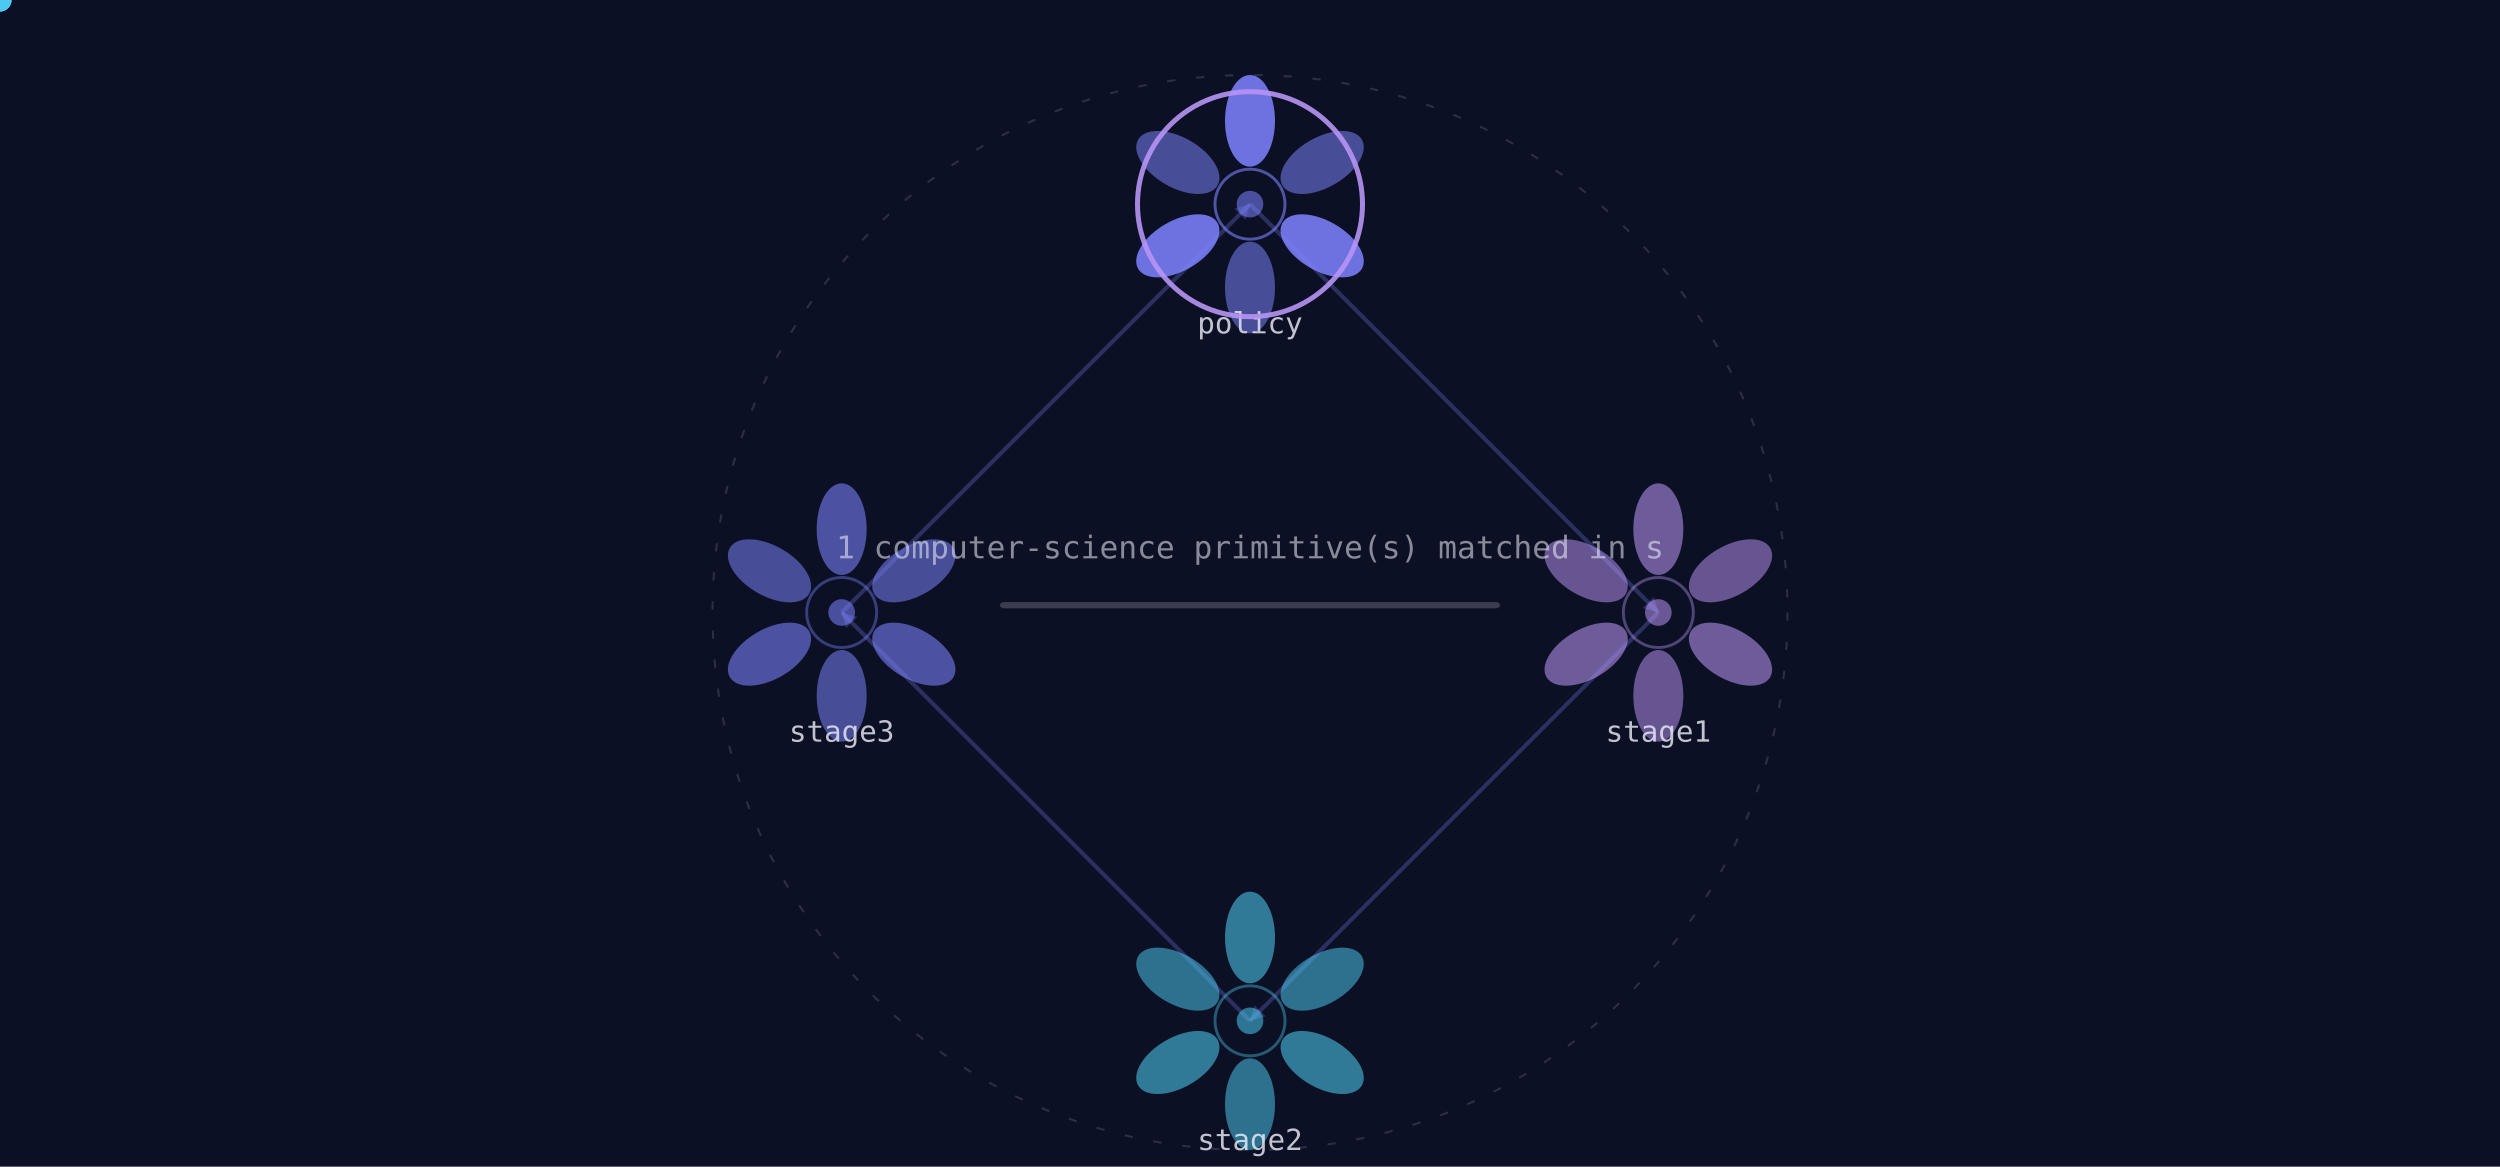
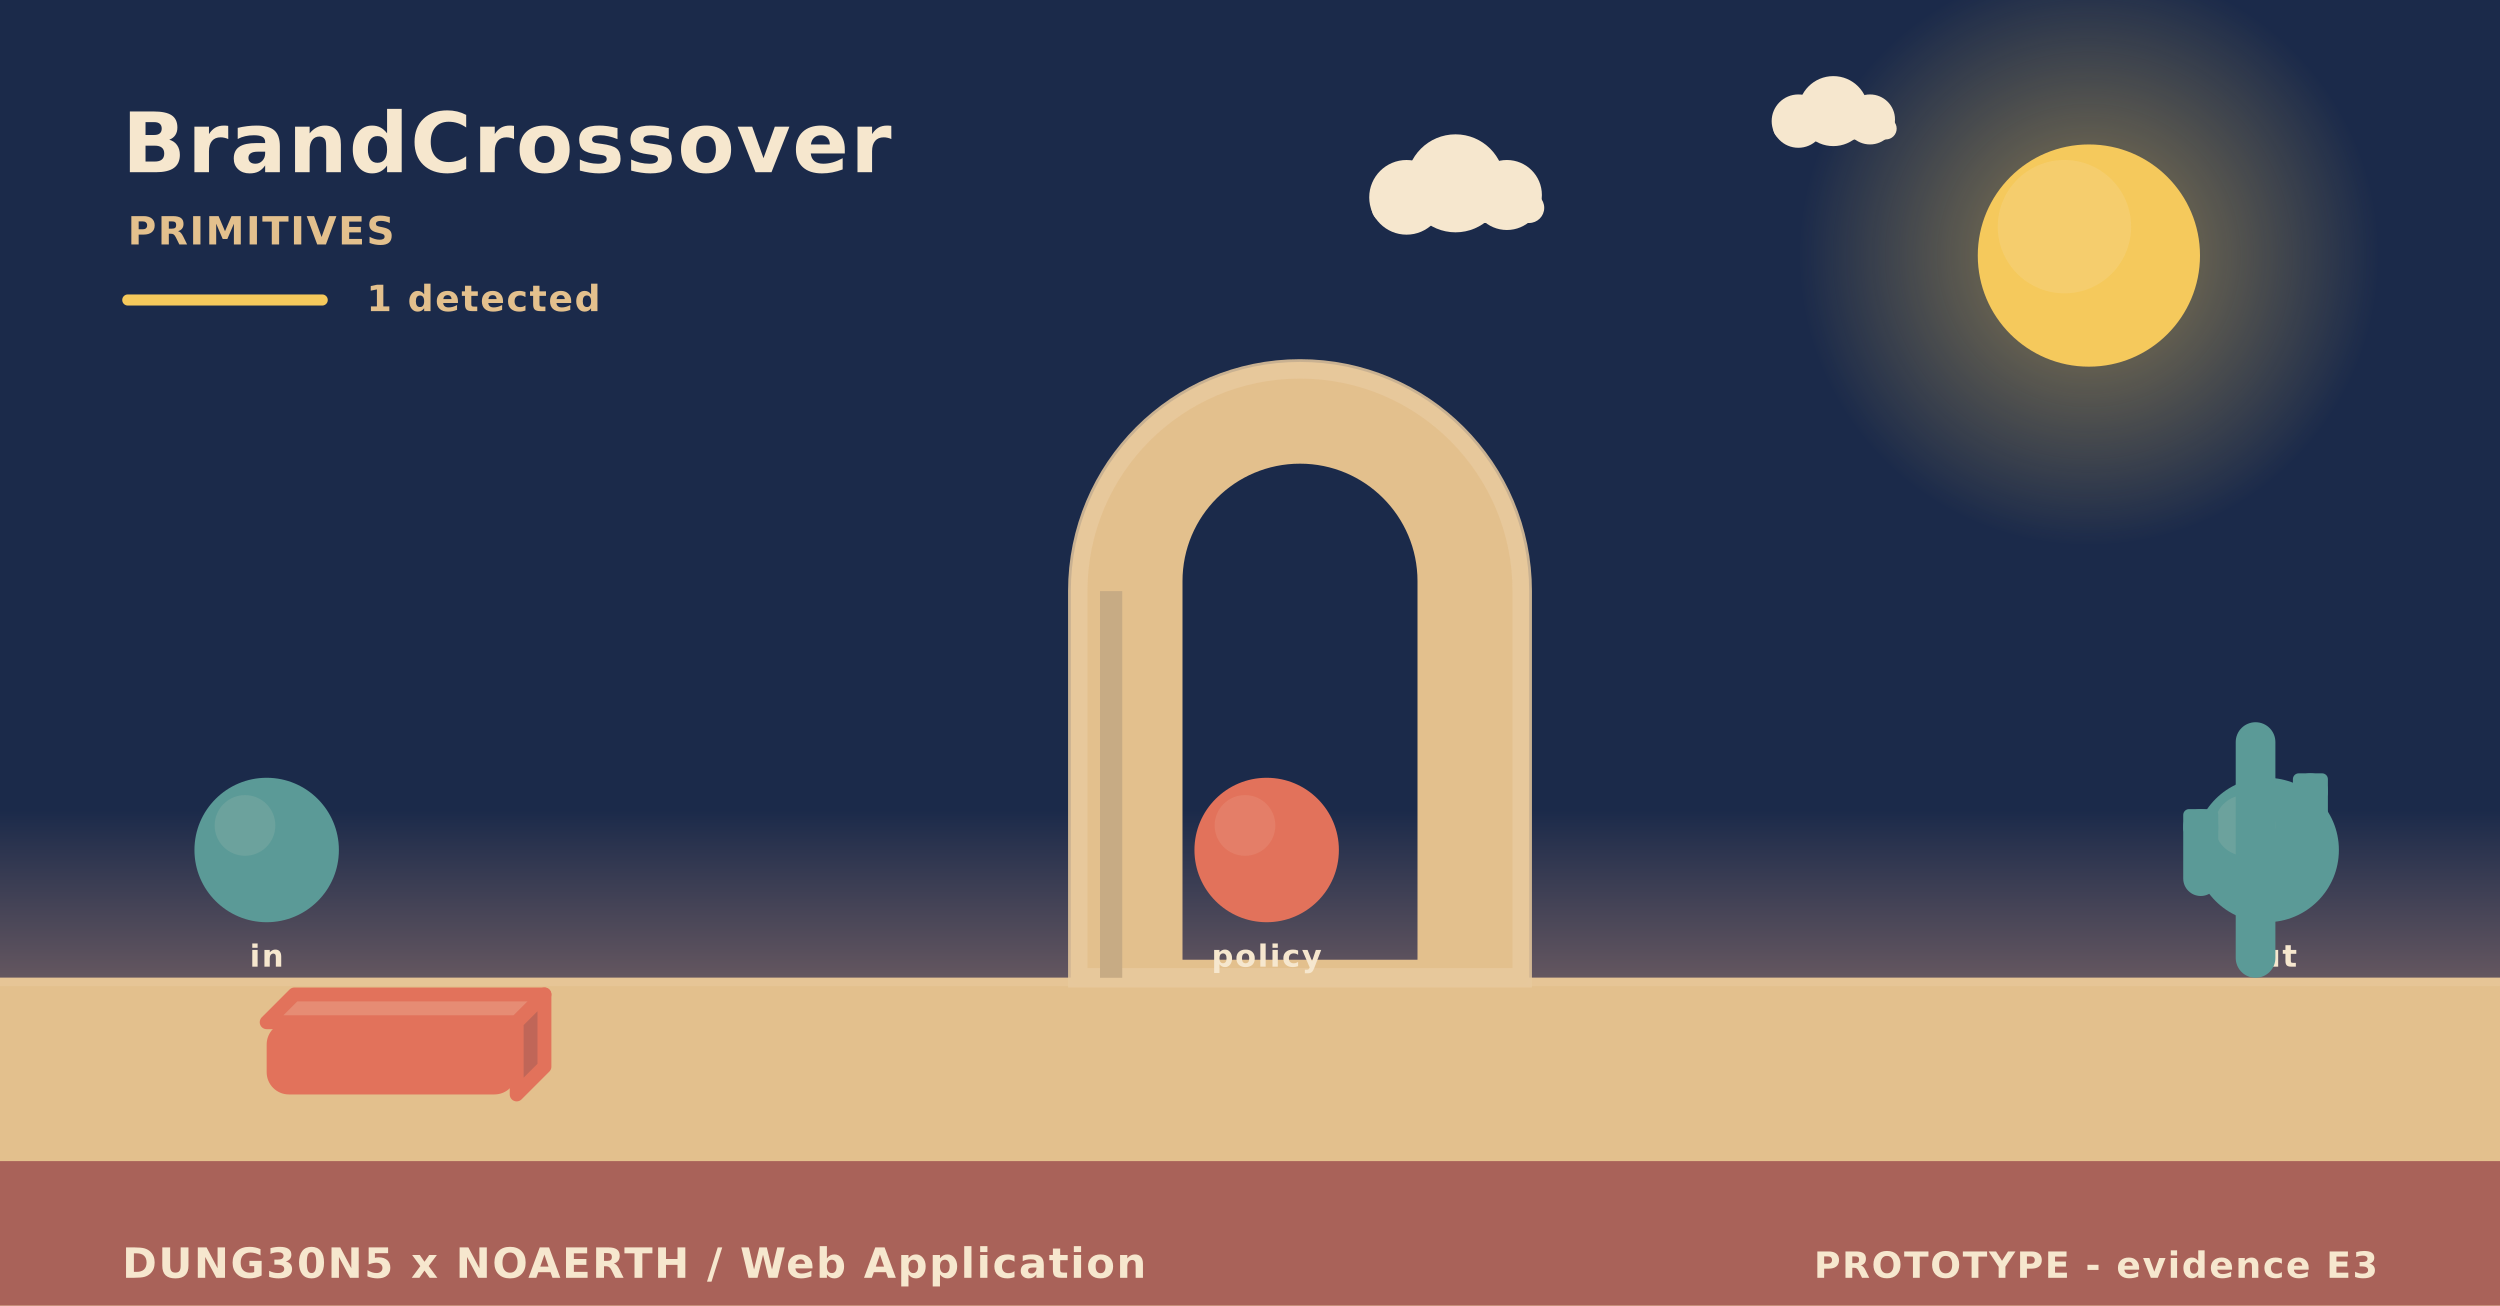
- <svg xmlns="http://www.w3.org/2000/svg" viewBox="0 0 1200 560" width="1200" height="560" role="img" aria-label="BrandCrossover state machine">
-   <rect width="1200" height="560" fill="#0c1024" />
-   <defs>
-     <linearGradient id="gs" x1="0" y1="0" x2="1" y2="1">
-       <stop offset="0%" stop-color="#7c83ff" />
-       <stop offset="100%" stop-color="#b794f4" />
-     </linearGradient>
-   </defs>
-   <circle cx="600.00" cy="294.00" r="258.00" fill="none" stroke="rgba(238,240,251,0.140)" stroke-width="1.00" opacity="1.00" stroke-dasharray="4 10" />
-   <line x1="600.00" y1="98.00" x2="796.00" y2="294.00" stroke="rgba(124,131,255,0.500)" stroke-width="2.00" opacity="0.55" />
-   <polygon points="796.00,294.00 793.88,286.50 788.50,291.88" fill="rgba(124,131,255,0.500)" opacity="0.55" />
-   <g opacity="0.9">
-     <circle cx="0.00" cy="0.00" r="5.50" fill="#4cc9f0" opacity="1.00" />
-     <animateTransform attributeName="transform" type="translate" values="600.00,98.00 796.00,294.00" dur="6.3s" begin="0.0s" repeatCount="indefinite" />
-     <animateTransform attributeName="transform" type="translate" values="796.00,294.00 600.00,98.00" dur="6.3s" begin="3.15s" repeatCount="indefinite" />
+ <svg xmlns="http://www.w3.org/2000/svg" width="900" height="470" viewBox="0 0 900 470" role="img" aria-label="BrandCrossover - how it behaves">
+   <linearGradient id="skys" x1="0" y1="0" x2="0" y2="1">
+     <stop offset="0" stop-color="#1b2a4a" />
+     <stop offset="0.62" stop-color="#1b2a4a" />
+     <stop offset="1" stop-color="#f3ad8a" />
+   </linearGradient>
+   <rect width="900" height="470" fill="url(#skys)" />
+   <radialGradient id="suns">
+     <stop offset="0.35" stop-color="#f5c95c" stop-opacity="0.34" />
+     <stop offset="1" stop-color="#f5c95c" stop-opacity="0" />
+   </radialGradient>
+   <circle cx="752" cy="92" r="104" fill="url(#suns)" />
+   <circle cx="752" cy="92" r="40" fill="#f5c95c" />
+   <circle cx="743.2" cy="81.6" r="24" fill="#f5d27e" opacity="0.5" />
+   <g>
+     <circle cx="524" cy="66" r="17.64" fill="#f6e7ce" />
+     <circle cx="506.36" cy="71.04" r="13.44" fill="#f6e7ce" />
+     <circle cx="542.48" cy="70.2" r="12.6" fill="#f6e7ce" />
+     <rect x="493.76" y="69.36" width="62.16" height="10.92" rx="5.46" fill="#f6e7ce" />
+     <animateTransform attributeName="transform" type="translate" values="0 0;24 0;0 0" dur="36s" begin="0s" repeatCount="indefinite" />
  </g>
-   <line x1="796.00" y1="294.00" x2="600.00" y2="490.00" stroke="rgba(124,131,255,0.500)" stroke-width="2.00" opacity="0.55" />
-   <polygon points="600.00,490.00 607.50,487.88 602.12,482.50" fill="rgba(124,131,255,0.500)" opacity="0.55" />
-   <g opacity="0.9">
-     <circle cx="0.00" cy="0.00" r="5.50" fill="#4cc9f0" opacity="1.00" />
-     <animateTransform attributeName="transform" type="translate" values="796.00,294.00 600.00,490.00" dur="6.3s" begin="1.575s" repeatCount="indefinite" />
-     <animateTransform attributeName="transform" type="translate" values="600.00,490.00 796.00,294.00" dur="6.3s" begin="4.725s" repeatCount="indefinite" />
+   <g>
+     <circle cx="660" cy="40" r="12.6" fill="#f6e7ce" />
+     <circle cx="647.4" cy="43.6" r="9.6" fill="#f6e7ce" />
+     <circle cx="673.2" cy="43" r="9" fill="#f6e7ce" />
+     <rect x="638.4" y="42.4" width="44.4" height="7.8" rx="3.9" fill="#f6e7ce" />
+     <animateTransform attributeName="transform" type="translate" values="0 0;-18 0;0 0" dur="46s" begin="3s" repeatCount="indefinite" />
  </g>
-   <line x1="600.00" y1="490.00" x2="404.00" y2="294.00" stroke="rgba(124,131,255,0.500)" stroke-width="2.00" opacity="0.55" />
-   <polygon points="404.00,294.00 406.12,301.50 411.50,296.12" fill="rgba(124,131,255,0.500)" opacity="0.55" />
-   <g opacity="0.9">
-     <circle cx="0.00" cy="0.00" r="5.50" fill="#4cc9f0" opacity="1.00" />
-     <animateTransform attributeName="transform" type="translate" values="600.00,490.00 404.00,294.00" dur="6.3s" begin="3.15s" repeatCount="indefinite" />
-     <animateTransform attributeName="transform" type="translate" values="404.00,294.00 600.00,490.00" dur="6.3s" begin="6.3s" repeatCount="indefinite" />
+   <rect x="0" y="352" width="900" height="118" fill="#e3c08d" />
+   <rect x="0" y="352" width="900" height="3" fill="#e6c596" />
+   <text x="44" y="62" font-family="Verdana,DejaVu Sans,sans-serif" font-size="30" font-weight="700" letter-spacing="0.6" fill="#f6e7ce" text-anchor="start">BrandCrossover</text>
+   <text x="46" y="88" font-family="Verdana,DejaVu Sans,sans-serif" font-size="14" font-weight="700" letter-spacing="0.6" fill="#e3c08d" text-anchor="start">PRIMITIVES</text>
+   <rect x="44" y="106" width="74" height="4" rx="2" fill="#f5c95c" />
+   <text x="132" y="112" font-family="Verdana,DejaVu Sans,sans-serif" font-size="13" font-weight="700" letter-spacing="0.6" fill="#e3c08d" text-anchor="start">1 detected</text>
+   <path d="M388,352 L388,212.8 A80,80 0 0 1 548,212.8 L548,352 Z M423.2,348 L423.2,209.22 A44.8,44.8 0 0 1 512.8,209.22 L512.8,348 Z" fill="#e3c08d" fill-rule="evenodd" stroke="#e3c08d" stroke-width="5" stroke-linejoin="round" />
+   <path d="M388,352 L388,212.8 A80,80 0 0 1 548,212.8 L548,352 Z" fill="none" stroke="#e8c99d" stroke-width="7" stroke-linecap="round" opacity="0.85" />
+   <rect x="396" y="212.8" width="8" height="139.2" fill="#c7ab84" />
+   <circle cx="96" cy="306" r="26" fill="#5b9a97" />
+   <circle cx="88.2" cy="297.16" r="10.92" fill="#7aa9a2" opacity="0.55" />
+   <text x="96" y="348" font-family="Verdana,DejaVu Sans,sans-serif" font-size="11" font-weight="700" letter-spacing="0.6" fill="#f6e7ce" text-anchor="middle">in</text>
+   <g>
+     <circle cx="456" cy="306" r="26" fill="#e2725b" />
+     <circle cx="448.2" cy="297.16" r="10.92" fill="#e68972" opacity="0.55" />
+     <animate attributeName="opacity" values="0.8;1;0.8" dur="4.6s" begin="0s" repeatCount="indefinite" />
  </g>
-   <line x1="404.00" y1="294.00" x2="600.00" y2="98.00" stroke="rgba(124,131,255,0.500)" stroke-width="2.00" opacity="0.55" />
-   <polygon points="600.00,98.00 592.50,100.12 597.88,105.50" fill="rgba(124,131,255,0.500)" opacity="0.55" />
-   <g opacity="0.9">
-     <circle cx="0.00" cy="0.00" r="5.50" fill="#4cc9f0" opacity="1.00" />
-     <animateTransform attributeName="transform" type="translate" values="404.00,294.00 600.00,98.00" dur="6.3s" begin="4.725s" repeatCount="indefinite" />
-     <animateTransform attributeName="transform" type="translate" values="600.00,98.00 404.00,294.00" dur="6.3s" begin="7.875s" repeatCount="indefinite" />
-   </g>
-   <ellipse cx="600.00" cy="58.00" rx="12.00" ry="22.00" fill="rgba(124,131,255,0.900)" opacity="0.95" transform="rotate(0.0 600.00 58.00)" />
-   <ellipse cx="634.64" cy="78.00" rx="12.00" ry="22.00" fill="rgba(124,131,255,0.550)" opacity="0.95" transform="rotate(60.0 634.64 78.00)" />
-   <ellipse cx="634.64" cy="118.00" rx="12.00" ry="22.00" fill="rgba(124,131,255,0.900)" opacity="0.95" transform="rotate(120.0 634.64 118.00)" />
-   <ellipse cx="600.00" cy="138.00" rx="12.00" ry="22.00" fill="rgba(124,131,255,0.550)" opacity="0.95" transform="rotate(180.0 600.00 138.00)" />
-   <ellipse cx="565.36" cy="118.00" rx="12.00" ry="22.00" fill="rgba(124,131,255,0.900)" opacity="0.95" transform="rotate(240.0 565.36 118.00)" />
-   <ellipse cx="565.36" cy="78.00" rx="12.00" ry="22.00" fill="rgba(124,131,255,0.550)" opacity="0.95" transform="rotate(300.0 565.36 78.00)" />
-   <circle cx="600.00" cy="98.00" r="16.80" fill="none" stroke="rgba(124,131,255,0.900)" stroke-width="1.40" opacity="0.66" />
-   <circle cx="600.00" cy="98.00" r="6.40" fill="rgba(124,131,255,0.550)" opacity="1.00" />
-   <text x="600" y="160" font-family="ui-monospace,Menlo,monospace" font-size="14" fill="rgba(238,240,251,0.800)" text-anchor="middle">policy</text>
-   <g>
-     <circle cx="600.00" cy="98.00" r="54.00" fill="none" stroke="#b794f4" stroke-width="2.40" opacity="0.90" />
-     <animate attributeName="opacity" values="0.25;1.0;0.25" dur="12.6s" begin="0.0s" repeatCount="indefinite" />
-   </g>
-   <ellipse cx="796.00" cy="254.00" rx="12.00" ry="22.00" fill="rgba(183,148,244,0.600)" opacity="0.95" transform="rotate(0.0 796.00 254.00)" />
-   <ellipse cx="830.64" cy="274.00" rx="12.00" ry="22.00" fill="rgba(183,148,244,0.550)" opacity="0.95" transform="rotate(60.0 830.64 274.00)" />
-   <ellipse cx="830.64" cy="314.00" rx="12.00" ry="22.00" fill="rgba(183,148,244,0.600)" opacity="0.95" transform="rotate(120.0 830.64 314.00)" />
-   <ellipse cx="796.00" cy="334.00" rx="12.00" ry="22.00" fill="rgba(183,148,244,0.550)" opacity="0.95" transform="rotate(180.0 796.00 334.00)" />
-   <ellipse cx="761.36" cy="314.00" rx="12.00" ry="22.00" fill="rgba(183,148,244,0.600)" opacity="0.95" transform="rotate(240.0 761.36 314.00)" />
-   <ellipse cx="761.36" cy="274.00" rx="12.00" ry="22.00" fill="rgba(183,148,244,0.550)" opacity="0.95" transform="rotate(300.0 761.36 274.00)" />
-   <circle cx="796.00" cy="294.00" r="16.80" fill="none" stroke="rgba(183,148,244,0.600)" stroke-width="1.40" opacity="0.66" />
-   <circle cx="796.00" cy="294.00" r="6.40" fill="rgba(183,148,244,0.550)" opacity="1.00" />
-   <text x="796" y="356" font-family="ui-monospace,Menlo,monospace" font-size="14" fill="rgba(238,240,251,0.800)" text-anchor="middle">stage1</text>
-   <ellipse cx="600.00" cy="450.00" rx="12.00" ry="22.00" fill="rgba(76,201,240,0.600)" opacity="0.95" transform="rotate(0.0 600.00 450.00)" />
-   <ellipse cx="634.64" cy="470.00" rx="12.00" ry="22.00" fill="rgba(76,201,240,0.550)" opacity="0.95" transform="rotate(60.0 634.64 470.00)" />
-   <ellipse cx="634.64" cy="510.00" rx="12.00" ry="22.00" fill="rgba(76,201,240,0.600)" opacity="0.95" transform="rotate(120.0 634.64 510.00)" />
-   <ellipse cx="600.00" cy="530.00" rx="12.00" ry="22.00" fill="rgba(76,201,240,0.550)" opacity="0.95" transform="rotate(180.0 600.00 530.00)" />
-   <ellipse cx="565.36" cy="510.00" rx="12.00" ry="22.00" fill="rgba(76,201,240,0.600)" opacity="0.95" transform="rotate(240.0 565.36 510.00)" />
-   <ellipse cx="565.36" cy="470.00" rx="12.00" ry="22.00" fill="rgba(76,201,240,0.550)" opacity="0.95" transform="rotate(300.0 565.36 470.00)" />
-   <circle cx="600.00" cy="490.00" r="16.80" fill="none" stroke="rgba(76,201,240,0.600)" stroke-width="1.40" opacity="0.66" />
-   <circle cx="600.00" cy="490.00" r="6.40" fill="rgba(76,201,240,0.550)" opacity="1.00" />
-   <text x="600" y="552" font-family="ui-monospace,Menlo,monospace" font-size="14" fill="rgba(238,240,251,0.800)" text-anchor="middle">stage2</text>
-   <ellipse cx="404.00" cy="254.00" rx="12.00" ry="22.00" fill="rgba(124,131,255,0.600)" opacity="0.95" transform="rotate(0.0 404.00 254.00)" />
-   <ellipse cx="438.64" cy="274.00" rx="12.00" ry="22.00" fill="rgba(124,131,255,0.550)" opacity="0.95" transform="rotate(60.0 438.64 274.00)" />
-   <ellipse cx="438.64" cy="314.00" rx="12.00" ry="22.00" fill="rgba(124,131,255,0.600)" opacity="0.95" transform="rotate(120.0 438.64 314.00)" />
-   <ellipse cx="404.00" cy="334.00" rx="12.00" ry="22.00" fill="rgba(124,131,255,0.550)" opacity="0.95" transform="rotate(180.0 404.00 334.00)" />
-   <ellipse cx="369.36" cy="314.00" rx="12.00" ry="22.00" fill="rgba(124,131,255,0.600)" opacity="0.95" transform="rotate(240.0 369.36 314.00)" />
-   <ellipse cx="369.36" cy="274.00" rx="12.00" ry="22.00" fill="rgba(124,131,255,0.550)" opacity="0.95" transform="rotate(300.0 369.36 274.00)" />
-   <circle cx="404.00" cy="294.00" r="16.80" fill="none" stroke="rgba(124,131,255,0.600)" stroke-width="1.40" opacity="0.66" />
-   <circle cx="404.00" cy="294.00" r="6.40" fill="rgba(124,131,255,0.550)" opacity="1.00" />
-   <text x="404" y="356" font-family="ui-monospace,Menlo,monospace" font-size="14" fill="rgba(238,240,251,0.800)" text-anchor="middle">stage3</text>
-   <rect x="480.00" y="289.00" width="240.00" height="3.00" rx="2.00" fill="rgba(238,240,251,0.200)" opacity="1.00" />
-   <text x="600" y="268" font-family="ui-monospace,Menlo,monospace" font-size="15" fill="rgba(238,240,251,0.550)" text-anchor="middle">1 computer-science primitive(s) matched in s</text>
+   <text x="456" y="348" font-family="Verdana,DejaVu Sans,sans-serif" font-size="11" font-weight="700" letter-spacing="0.6" fill="#f6e7ce" text-anchor="middle">policy</text>
+   <circle cx="816" cy="306" r="26" fill="#5b9a97" />
+   <circle cx="808.2" cy="297.16" r="10.92" fill="#7aa9a2" opacity="0.55" />
+   <text x="816" y="348" font-family="Verdana,DejaVu Sans,sans-serif" font-size="11" font-weight="700" letter-spacing="0.6" fill="#f6e7ce" text-anchor="middle">out</text>
+   <path d="M96,368 L186,368 L196,358 L106,358 Z" fill="#e68c74" stroke="#e2725b" stroke-width="5" stroke-linejoin="round" />
+   <path d="M186,368 L196,358 L196,384 L186,394 Z" fill="#c06658" stroke="#e2725b" stroke-width="5" stroke-linejoin="round" />
+   <rect x="96" y="368" width="90" height="26" rx="8" fill="#e2725b" />
+   <rect x="804.86" y="260" width="14.28" height="92" rx="7.14" fill="#5b9a97" />
+   <rect x="785.96" y="291.28" width="12.6" height="31.28" rx="6.3" fill="#5b9a97" />
+   <rect x="785.96" y="291.28" width="12.6" height="9.2" rx="2.1" fill="#5b9a97" />
+   <rect x="825.44" y="278.4" width="12.6" height="31.28" rx="6.3" fill="#5b9a97" />
+   <rect x="825.44" y="278.4" width="12.6" height="9.2" rx="2.1" fill="#5b9a97" />
+   <rect x="0" y="418" width="900" height="52" rx="0" fill="#a65c56" opacity="0.94" />
+   <text x="44" y="460" font-family="Verdana,DejaVu Sans,sans-serif" font-size="15" font-weight="700" letter-spacing="0.6" fill="#f6e7ce" text-anchor="start">DUNG30N5 x NOAERTH  /  Web Application</text>
+   <text x="856" y="460" font-family="Verdana,DejaVu Sans,sans-serif" font-size="13" font-weight="700" letter-spacing="0.6" fill="#f6e7ce" text-anchor="end">PROTOTYPE  -  evidence E3</text>
</svg>
